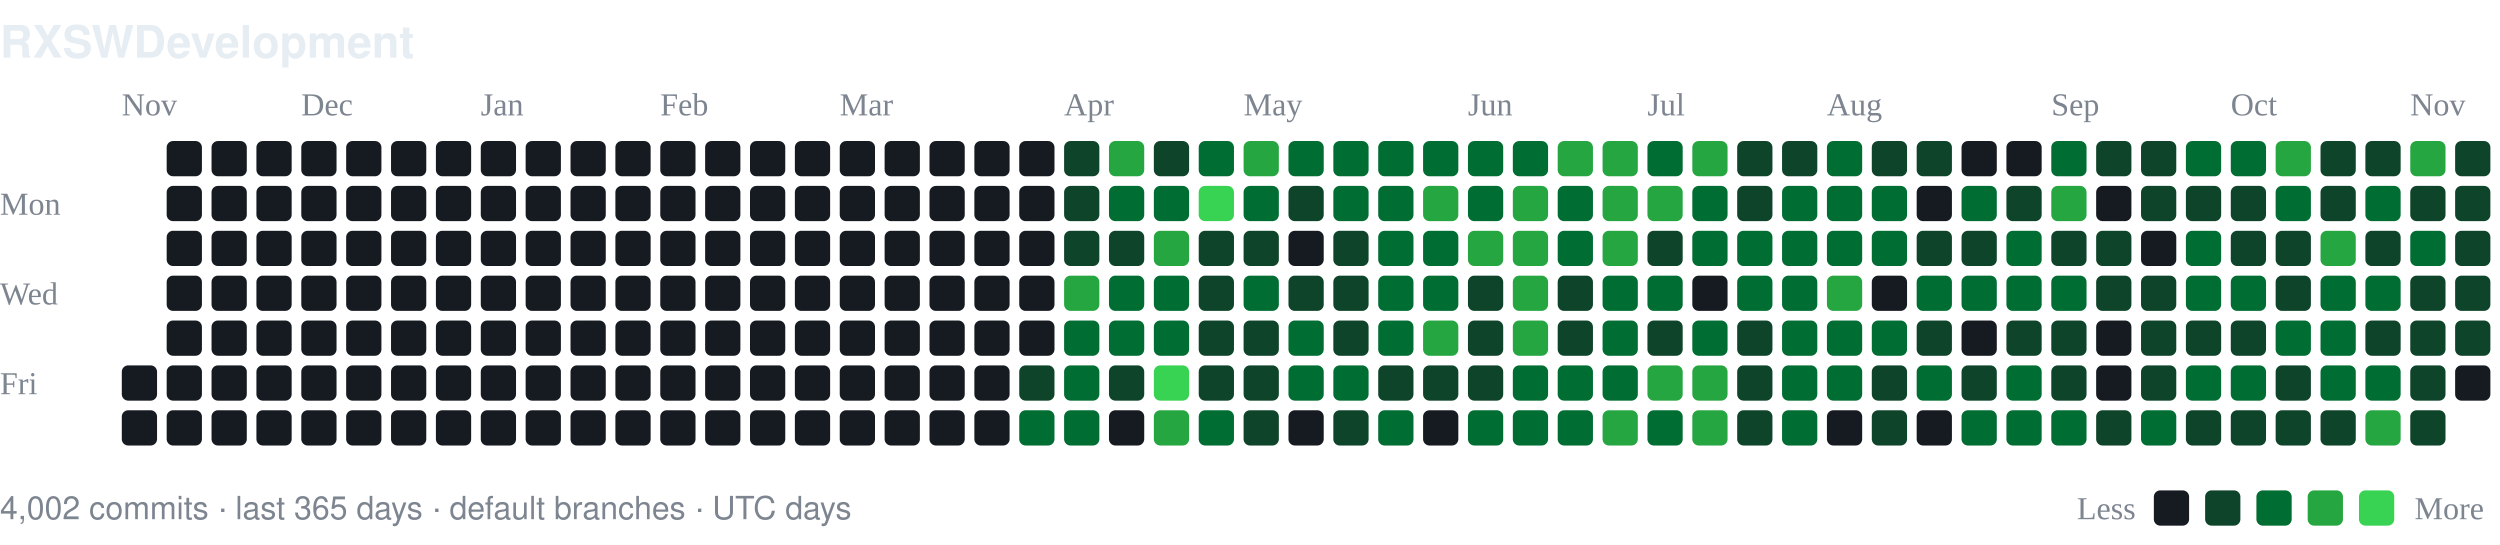
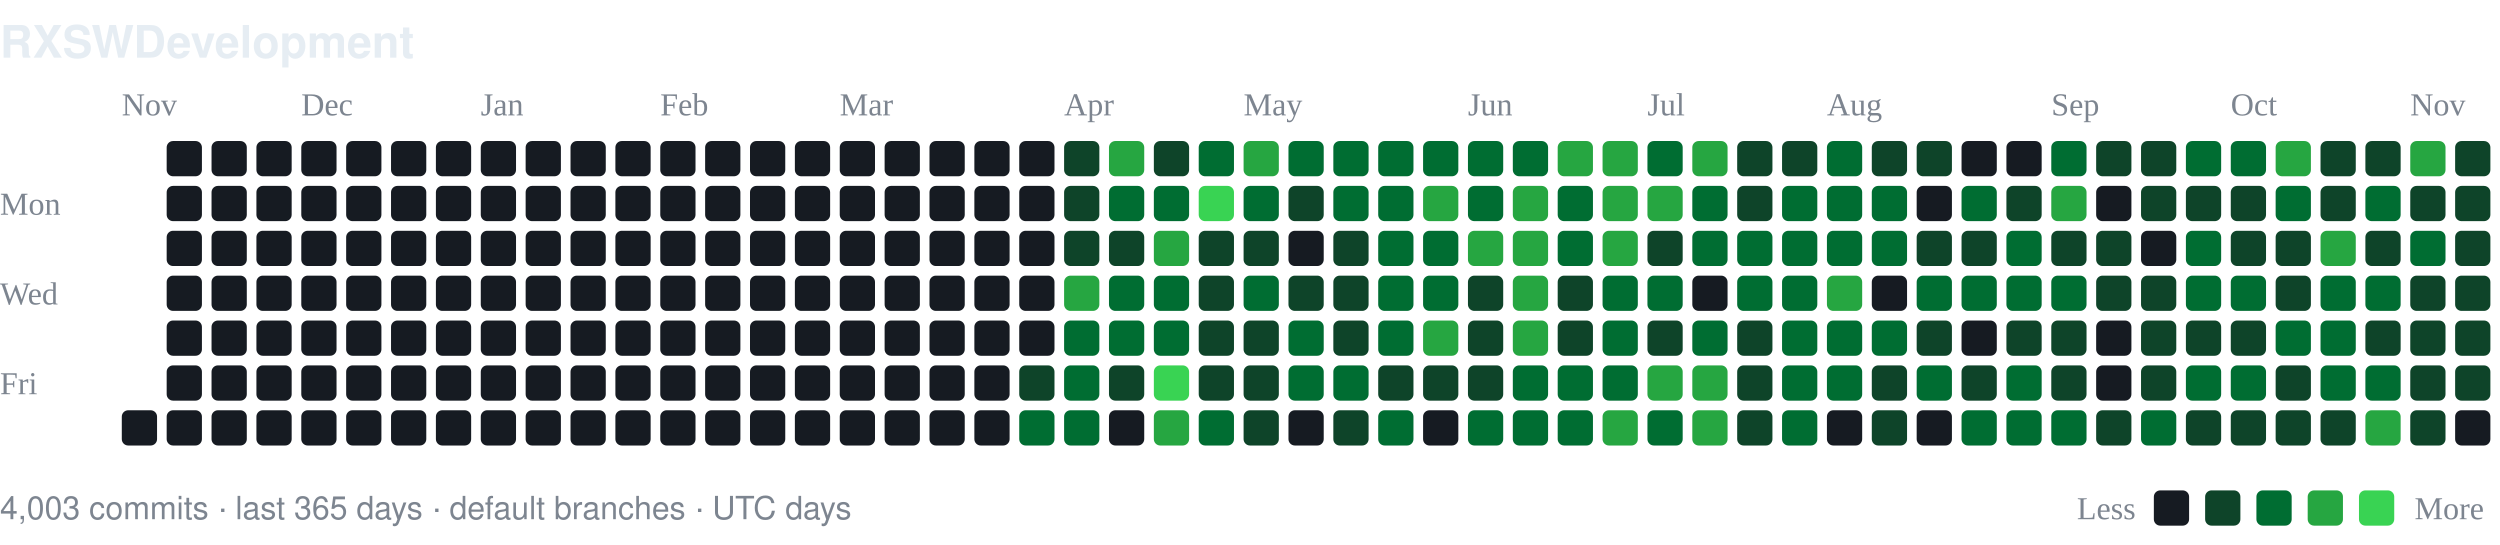
<svg xmlns="http://www.w3.org/2000/svg" width="780" height="170" viewBox="0 0 780 170" role="img">
  <text x="0" y="18" font-size="14" font-weight="600" fill="#e6edf3" font-family="ui-sans-serif,-apple-system,Segoe UI,Helvetica,Arial,sans-serif">RXSWDevelopment</text>
  <text x="0" y="67" font-size="10" fill="#7d8590">Mon</text>
  <text x="0" y="95" font-size="10" fill="#7d8590">Wed</text>
  <text x="0" y="123" font-size="10" fill="#7d8590">Fri</text>
  <text x="38" y="36" font-size="10" fill="#7d8590">Nov</text>
-   <rect x="38" y="114" width="11" height="11" rx="2" fill="#161b22" />
  <rect x="38" y="128" width="11" height="11" rx="2" fill="#161b22" />
  <rect x="52" y="44" width="11" height="11" rx="2" fill="#161b22" />
  <rect x="52" y="58" width="11" height="11" rx="2" fill="#161b22" />
  <rect x="52" y="72" width="11" height="11" rx="2" fill="#161b22" />
  <rect x="52" y="86" width="11" height="11" rx="2" fill="#161b22" />
  <rect x="52" y="100" width="11" height="11" rx="2" fill="#161b22" />
  <rect x="52" y="114" width="11" height="11" rx="2" fill="#161b22" />
  <rect x="52" y="128" width="11" height="11" rx="2" fill="#161b22" />
  <rect x="66" y="44" width="11" height="11" rx="2" fill="#161b22" />
  <rect x="66" y="58" width="11" height="11" rx="2" fill="#161b22" />
  <rect x="66" y="72" width="11" height="11" rx="2" fill="#161b22" />
  <rect x="66" y="86" width="11" height="11" rx="2" fill="#161b22" />
  <rect x="66" y="100" width="11" height="11" rx="2" fill="#161b22" />
  <rect x="66" y="114" width="11" height="11" rx="2" fill="#161b22" />
  <rect x="66" y="128" width="11" height="11" rx="2" fill="#161b22" />
  <rect x="80" y="44" width="11" height="11" rx="2" fill="#161b22" />
  <rect x="80" y="58" width="11" height="11" rx="2" fill="#161b22" />
  <rect x="80" y="72" width="11" height="11" rx="2" fill="#161b22" />
  <rect x="80" y="86" width="11" height="11" rx="2" fill="#161b22" />
  <rect x="80" y="100" width="11" height="11" rx="2" fill="#161b22" />
  <rect x="80" y="114" width="11" height="11" rx="2" fill="#161b22" />
  <rect x="80" y="128" width="11" height="11" rx="2" fill="#161b22" />
  <text x="94" y="36" font-size="10" fill="#7d8590">Dec</text>
  <rect x="94" y="44" width="11" height="11" rx="2" fill="#161b22" />
  <rect x="94" y="58" width="11" height="11" rx="2" fill="#161b22" />
  <rect x="94" y="72" width="11" height="11" rx="2" fill="#161b22" />
  <rect x="94" y="86" width="11" height="11" rx="2" fill="#161b22" />
  <rect x="94" y="100" width="11" height="11" rx="2" fill="#161b22" />
  <rect x="94" y="114" width="11" height="11" rx="2" fill="#161b22" />
  <rect x="94" y="128" width="11" height="11" rx="2" fill="#161b22" />
  <rect x="108" y="44" width="11" height="11" rx="2" fill="#161b22" />
  <rect x="108" y="58" width="11" height="11" rx="2" fill="#161b22" />
  <rect x="108" y="72" width="11" height="11" rx="2" fill="#161b22" />
  <rect x="108" y="86" width="11" height="11" rx="2" fill="#161b22" />
  <rect x="108" y="100" width="11" height="11" rx="2" fill="#161b22" />
  <rect x="108" y="114" width="11" height="11" rx="2" fill="#161b22" />
  <rect x="108" y="128" width="11" height="11" rx="2" fill="#161b22" />
  <rect x="122" y="44" width="11" height="11" rx="2" fill="#161b22" />
  <rect x="122" y="58" width="11" height="11" rx="2" fill="#161b22" />
  <rect x="122" y="72" width="11" height="11" rx="2" fill="#161b22" />
  <rect x="122" y="86" width="11" height="11" rx="2" fill="#161b22" />
  <rect x="122" y="100" width="11" height="11" rx="2" fill="#161b22" />
  <rect x="122" y="114" width="11" height="11" rx="2" fill="#161b22" />
  <rect x="122" y="128" width="11" height="11" rx="2" fill="#161b22" />
  <rect x="136" y="44" width="11" height="11" rx="2" fill="#161b22" />
  <rect x="136" y="58" width="11" height="11" rx="2" fill="#161b22" />
  <rect x="136" y="72" width="11" height="11" rx="2" fill="#161b22" />
  <rect x="136" y="86" width="11" height="11" rx="2" fill="#161b22" />
  <rect x="136" y="100" width="11" height="11" rx="2" fill="#161b22" />
  <rect x="136" y="114" width="11" height="11" rx="2" fill="#161b22" />
  <rect x="136" y="128" width="11" height="11" rx="2" fill="#161b22" />
  <text x="150" y="36" font-size="10" fill="#7d8590">Jan</text>
  <rect x="150" y="44" width="11" height="11" rx="2" fill="#161b22" />
  <rect x="150" y="58" width="11" height="11" rx="2" fill="#161b22" />
  <rect x="150" y="72" width="11" height="11" rx="2" fill="#161b22" />
  <rect x="150" y="86" width="11" height="11" rx="2" fill="#161b22" />
  <rect x="150" y="100" width="11" height="11" rx="2" fill="#161b22" />
  <rect x="150" y="114" width="11" height="11" rx="2" fill="#161b22" />
  <rect x="150" y="128" width="11" height="11" rx="2" fill="#161b22" />
  <rect x="164" y="44" width="11" height="11" rx="2" fill="#161b22" />
  <rect x="164" y="58" width="11" height="11" rx="2" fill="#161b22" />
  <rect x="164" y="72" width="11" height="11" rx="2" fill="#161b22" />
  <rect x="164" y="86" width="11" height="11" rx="2" fill="#161b22" />
  <rect x="164" y="100" width="11" height="11" rx="2" fill="#161b22" />
  <rect x="164" y="114" width="11" height="11" rx="2" fill="#161b22" />
  <rect x="164" y="128" width="11" height="11" rx="2" fill="#161b22" />
  <rect x="178" y="44" width="11" height="11" rx="2" fill="#161b22" />
  <rect x="178" y="58" width="11" height="11" rx="2" fill="#161b22" />
  <rect x="178" y="72" width="11" height="11" rx="2" fill="#161b22" />
  <rect x="178" y="86" width="11" height="11" rx="2" fill="#161b22" />
  <rect x="178" y="100" width="11" height="11" rx="2" fill="#161b22" />
  <rect x="178" y="114" width="11" height="11" rx="2" fill="#161b22" />
  <rect x="178" y="128" width="11" height="11" rx="2" fill="#161b22" />
  <rect x="192" y="44" width="11" height="11" rx="2" fill="#161b22" />
  <rect x="192" y="58" width="11" height="11" rx="2" fill="#161b22" />
  <rect x="192" y="72" width="11" height="11" rx="2" fill="#161b22" />
  <rect x="192" y="86" width="11" height="11" rx="2" fill="#161b22" />
  <rect x="192" y="100" width="11" height="11" rx="2" fill="#161b22" />
  <rect x="192" y="114" width="11" height="11" rx="2" fill="#161b22" />
  <rect x="192" y="128" width="11" height="11" rx="2" fill="#161b22" />
  <text x="206" y="36" font-size="10" fill="#7d8590">Feb</text>
  <rect x="206" y="44" width="11" height="11" rx="2" fill="#161b22" />
  <rect x="206" y="58" width="11" height="11" rx="2" fill="#161b22" />
  <rect x="206" y="72" width="11" height="11" rx="2" fill="#161b22" />
  <rect x="206" y="86" width="11" height="11" rx="2" fill="#161b22" />
  <rect x="206" y="100" width="11" height="11" rx="2" fill="#161b22" />
  <rect x="206" y="114" width="11" height="11" rx="2" fill="#161b22" />
  <rect x="206" y="128" width="11" height="11" rx="2" fill="#161b22" />
  <rect x="220" y="44" width="11" height="11" rx="2" fill="#161b22" />
  <rect x="220" y="58" width="11" height="11" rx="2" fill="#161b22" />
  <rect x="220" y="72" width="11" height="11" rx="2" fill="#161b22" />
  <rect x="220" y="86" width="11" height="11" rx="2" fill="#161b22" />
  <rect x="220" y="100" width="11" height="11" rx="2" fill="#161b22" />
  <rect x="220" y="114" width="11" height="11" rx="2" fill="#161b22" />
  <rect x="220" y="128" width="11" height="11" rx="2" fill="#161b22" />
  <rect x="234" y="44" width="11" height="11" rx="2" fill="#161b22" />
  <rect x="234" y="58" width="11" height="11" rx="2" fill="#161b22" />
  <rect x="234" y="72" width="11" height="11" rx="2" fill="#161b22" />
  <rect x="234" y="86" width="11" height="11" rx="2" fill="#161b22" />
  <rect x="234" y="100" width="11" height="11" rx="2" fill="#161b22" />
  <rect x="234" y="114" width="11" height="11" rx="2" fill="#161b22" />
  <rect x="234" y="128" width="11" height="11" rx="2" fill="#161b22" />
  <rect x="248" y="44" width="11" height="11" rx="2" fill="#161b22" />
  <rect x="248" y="58" width="11" height="11" rx="2" fill="#161b22" />
  <rect x="248" y="72" width="11" height="11" rx="2" fill="#161b22" />
  <rect x="248" y="86" width="11" height="11" rx="2" fill="#161b22" />
  <rect x="248" y="100" width="11" height="11" rx="2" fill="#161b22" />
  <rect x="248" y="114" width="11" height="11" rx="2" fill="#161b22" />
  <rect x="248" y="128" width="11" height="11" rx="2" fill="#161b22" />
  <text x="262" y="36" font-size="10" fill="#7d8590">Mar</text>
  <rect x="262" y="44" width="11" height="11" rx="2" fill="#161b22" />
  <rect x="262" y="58" width="11" height="11" rx="2" fill="#161b22" />
  <rect x="262" y="72" width="11" height="11" rx="2" fill="#161b22" />
  <rect x="262" y="86" width="11" height="11" rx="2" fill="#161b22" />
  <rect x="262" y="100" width="11" height="11" rx="2" fill="#161b22" />
  <rect x="262" y="114" width="11" height="11" rx="2" fill="#161b22" />
  <rect x="262" y="128" width="11" height="11" rx="2" fill="#161b22" />
  <rect x="276" y="44" width="11" height="11" rx="2" fill="#161b22" />
  <rect x="276" y="58" width="11" height="11" rx="2" fill="#161b22" />
  <rect x="276" y="72" width="11" height="11" rx="2" fill="#161b22" />
  <rect x="276" y="86" width="11" height="11" rx="2" fill="#161b22" />
  <rect x="276" y="100" width="11" height="11" rx="2" fill="#161b22" />
  <rect x="276" y="114" width="11" height="11" rx="2" fill="#161b22" />
  <rect x="276" y="128" width="11" height="11" rx="2" fill="#161b22" />
  <rect x="290" y="44" width="11" height="11" rx="2" fill="#161b22" />
  <rect x="290" y="58" width="11" height="11" rx="2" fill="#161b22" />
  <rect x="290" y="72" width="11" height="11" rx="2" fill="#161b22" />
  <rect x="290" y="86" width="11" height="11" rx="2" fill="#161b22" />
  <rect x="290" y="100" width="11" height="11" rx="2" fill="#161b22" />
  <rect x="290" y="114" width="11" height="11" rx="2" fill="#161b22" />
  <rect x="290" y="128" width="11" height="11" rx="2" fill="#161b22" />
  <rect x="304" y="44" width="11" height="11" rx="2" fill="#161b22" />
  <rect x="304" y="58" width="11" height="11" rx="2" fill="#161b22" />
  <rect x="304" y="72" width="11" height="11" rx="2" fill="#161b22" />
  <rect x="304" y="86" width="11" height="11" rx="2" fill="#161b22" />
  <rect x="304" y="100" width="11" height="11" rx="2" fill="#161b22" />
  <rect x="304" y="114" width="11" height="11" rx="2" fill="#161b22" />
  <rect x="304" y="128" width="11" height="11" rx="2" fill="#161b22" />
  <rect x="318" y="44" width="11" height="11" rx="2" fill="#161b22" />
  <rect x="318" y="58" width="11" height="11" rx="2" fill="#161b22" />
  <rect x="318" y="72" width="11" height="11" rx="2" fill="#161b22" />
  <rect x="318" y="86" width="11" height="11" rx="2" fill="#161b22" />
  <rect x="318" y="100" width="11" height="11" rx="2" fill="#161b22" />
  <rect x="318" y="114" width="11" height="11" rx="2" fill="#0e4429" />
  <rect x="318" y="128" width="11" height="11" rx="2" fill="#006d32" />
  <text x="332" y="36" font-size="10" fill="#7d8590">Apr</text>
  <rect x="332" y="44" width="11" height="11" rx="2" fill="#0e4429" />
  <rect x="332" y="58" width="11" height="11" rx="2" fill="#0e4429" />
  <rect x="332" y="72" width="11" height="11" rx="2" fill="#0e4429" />
  <rect x="332" y="86" width="11" height="11" rx="2" fill="#26a641" />
  <rect x="332" y="100" width="11" height="11" rx="2" fill="#006d32" />
  <rect x="332" y="114" width="11" height="11" rx="2" fill="#006d32" />
  <rect x="332" y="128" width="11" height="11" rx="2" fill="#006d32" />
  <rect x="346" y="44" width="11" height="11" rx="2" fill="#26a641" />
  <rect x="346" y="58" width="11" height="11" rx="2" fill="#006d32" />
  <rect x="346" y="72" width="11" height="11" rx="2" fill="#0e4429" />
  <rect x="346" y="86" width="11" height="11" rx="2" fill="#006d32" />
  <rect x="346" y="100" width="11" height="11" rx="2" fill="#006d32" />
  <rect x="346" y="114" width="11" height="11" rx="2" fill="#0e4429" />
  <rect x="346" y="128" width="11" height="11" rx="2" fill="#161b22" />
  <rect x="360" y="44" width="11" height="11" rx="2" fill="#0e4429" />
  <rect x="360" y="58" width="11" height="11" rx="2" fill="#006d32" />
  <rect x="360" y="72" width="11" height="11" rx="2" fill="#26a641" />
  <rect x="360" y="86" width="11" height="11" rx="2" fill="#006d32" />
  <rect x="360" y="100" width="11" height="11" rx="2" fill="#006d32" />
  <rect x="360" y="114" width="11" height="11" rx="2" fill="#39d353" />
  <rect x="360" y="128" width="11" height="11" rx="2" fill="#26a641" />
  <rect x="374" y="44" width="11" height="11" rx="2" fill="#006d32" />
  <rect x="374" y="58" width="11" height="11" rx="2" fill="#39d353" />
  <rect x="374" y="72" width="11" height="11" rx="2" fill="#0e4429" />
  <rect x="374" y="86" width="11" height="11" rx="2" fill="#0e4429" />
  <rect x="374" y="100" width="11" height="11" rx="2" fill="#0e4429" />
  <rect x="374" y="114" width="11" height="11" rx="2" fill="#0e4429" />
  <rect x="374" y="128" width="11" height="11" rx="2" fill="#006d32" />
  <text x="388" y="36" font-size="10" fill="#7d8590">May</text>
  <rect x="388" y="44" width="11" height="11" rx="2" fill="#26a641" />
  <rect x="388" y="58" width="11" height="11" rx="2" fill="#006d32" />
  <rect x="388" y="72" width="11" height="11" rx="2" fill="#0e4429" />
  <rect x="388" y="86" width="11" height="11" rx="2" fill="#006d32" />
  <rect x="388" y="100" width="11" height="11" rx="2" fill="#0e4429" />
  <rect x="388" y="114" width="11" height="11" rx="2" fill="#0e4429" />
  <rect x="388" y="128" width="11" height="11" rx="2" fill="#0e4429" />
  <rect x="402" y="44" width="11" height="11" rx="2" fill="#006d32" />
  <rect x="402" y="58" width="11" height="11" rx="2" fill="#0e4429" />
  <rect x="402" y="72" width="11" height="11" rx="2" fill="#161b22" />
  <rect x="402" y="86" width="11" height="11" rx="2" fill="#0e4429" />
  <rect x="402" y="100" width="11" height="11" rx="2" fill="#006d32" />
  <rect x="402" y="114" width="11" height="11" rx="2" fill="#006d32" />
  <rect x="402" y="128" width="11" height="11" rx="2" fill="#161b22" />
  <rect x="416" y="44" width="11" height="11" rx="2" fill="#006d32" />
  <rect x="416" y="58" width="11" height="11" rx="2" fill="#006d32" />
  <rect x="416" y="72" width="11" height="11" rx="2" fill="#0e4429" />
  <rect x="416" y="86" width="11" height="11" rx="2" fill="#0e4429" />
  <rect x="416" y="100" width="11" height="11" rx="2" fill="#0e4429" />
  <rect x="416" y="114" width="11" height="11" rx="2" fill="#006d32" />
  <rect x="416" y="128" width="11" height="11" rx="2" fill="#0e4429" />
  <rect x="430" y="44" width="11" height="11" rx="2" fill="#006d32" />
  <rect x="430" y="58" width="11" height="11" rx="2" fill="#006d32" />
  <rect x="430" y="72" width="11" height="11" rx="2" fill="#006d32" />
  <rect x="430" y="86" width="11" height="11" rx="2" fill="#006d32" />
  <rect x="430" y="100" width="11" height="11" rx="2" fill="#006d32" />
  <rect x="430" y="114" width="11" height="11" rx="2" fill="#0e4429" />
  <rect x="430" y="128" width="11" height="11" rx="2" fill="#006d32" />
  <rect x="444" y="44" width="11" height="11" rx="2" fill="#006d32" />
  <rect x="444" y="58" width="11" height="11" rx="2" fill="#26a641" />
  <rect x="444" y="72" width="11" height="11" rx="2" fill="#006d32" />
  <rect x="444" y="86" width="11" height="11" rx="2" fill="#006d32" />
  <rect x="444" y="100" width="11" height="11" rx="2" fill="#26a641" />
  <rect x="444" y="114" width="11" height="11" rx="2" fill="#0e4429" />
  <rect x="444" y="128" width="11" height="11" rx="2" fill="#161b22" />
  <text x="458" y="36" font-size="10" fill="#7d8590">Jun</text>
  <rect x="458" y="44" width="11" height="11" rx="2" fill="#006d32" />
  <rect x="458" y="58" width="11" height="11" rx="2" fill="#006d32" />
  <rect x="458" y="72" width="11" height="11" rx="2" fill="#26a641" />
  <rect x="458" y="86" width="11" height="11" rx="2" fill="#0e4429" />
  <rect x="458" y="100" width="11" height="11" rx="2" fill="#0e4429" />
  <rect x="458" y="114" width="11" height="11" rx="2" fill="#0e4429" />
  <rect x="458" y="128" width="11" height="11" rx="2" fill="#006d32" />
  <rect x="472" y="44" width="11" height="11" rx="2" fill="#006d32" />
  <rect x="472" y="58" width="11" height="11" rx="2" fill="#26a641" />
  <rect x="472" y="72" width="11" height="11" rx="2" fill="#26a641" />
  <rect x="472" y="86" width="11" height="11" rx="2" fill="#26a641" />
  <rect x="472" y="100" width="11" height="11" rx="2" fill="#26a641" />
  <rect x="472" y="114" width="11" height="11" rx="2" fill="#006d32" />
  <rect x="472" y="128" width="11" height="11" rx="2" fill="#006d32" />
  <rect x="486" y="44" width="11" height="11" rx="2" fill="#26a641" />
  <rect x="486" y="58" width="11" height="11" rx="2" fill="#006d32" />
  <rect x="486" y="72" width="11" height="11" rx="2" fill="#006d32" />
  <rect x="486" y="86" width="11" height="11" rx="2" fill="#0e4429" />
  <rect x="486" y="100" width="11" height="11" rx="2" fill="#0e4429" />
  <rect x="486" y="114" width="11" height="11" rx="2" fill="#006d32" />
  <rect x="486" y="128" width="11" height="11" rx="2" fill="#006d32" />
  <rect x="500" y="44" width="11" height="11" rx="2" fill="#26a641" />
  <rect x="500" y="58" width="11" height="11" rx="2" fill="#26a641" />
  <rect x="500" y="72" width="11" height="11" rx="2" fill="#26a641" />
  <rect x="500" y="86" width="11" height="11" rx="2" fill="#006d32" />
  <rect x="500" y="100" width="11" height="11" rx="2" fill="#006d32" />
  <rect x="500" y="114" width="11" height="11" rx="2" fill="#006d32" />
  <rect x="500" y="128" width="11" height="11" rx="2" fill="#26a641" />
  <text x="514" y="36" font-size="10" fill="#7d8590">Jul</text>
  <rect x="514" y="44" width="11" height="11" rx="2" fill="#006d32" />
  <rect x="514" y="58" width="11" height="11" rx="2" fill="#26a641" />
  <rect x="514" y="72" width="11" height="11" rx="2" fill="#0e4429" />
  <rect x="514" y="86" width="11" height="11" rx="2" fill="#006d32" />
  <rect x="514" y="100" width="11" height="11" rx="2" fill="#0e4429" />
  <rect x="514" y="114" width="11" height="11" rx="2" fill="#26a641" />
  <rect x="514" y="128" width="11" height="11" rx="2" fill="#006d32" />
  <rect x="528" y="44" width="11" height="11" rx="2" fill="#26a641" />
  <rect x="528" y="58" width="11" height="11" rx="2" fill="#006d32" />
  <rect x="528" y="72" width="11" height="11" rx="2" fill="#006d32" />
  <rect x="528" y="86" width="11" height="11" rx="2" fill="#161b22" />
  <rect x="528" y="100" width="11" height="11" rx="2" fill="#006d32" />
  <rect x="528" y="114" width="11" height="11" rx="2" fill="#26a641" />
  <rect x="528" y="128" width="11" height="11" rx="2" fill="#26a641" />
  <rect x="542" y="44" width="11" height="11" rx="2" fill="#0e4429" />
  <rect x="542" y="58" width="11" height="11" rx="2" fill="#0e4429" />
  <rect x="542" y="72" width="11" height="11" rx="2" fill="#006d32" />
  <rect x="542" y="86" width="11" height="11" rx="2" fill="#006d32" />
  <rect x="542" y="100" width="11" height="11" rx="2" fill="#0e4429" />
  <rect x="542" y="114" width="11" height="11" rx="2" fill="#0e4429" />
  <rect x="542" y="128" width="11" height="11" rx="2" fill="#0e4429" />
  <rect x="556" y="44" width="11" height="11" rx="2" fill="#0e4429" />
  <rect x="556" y="58" width="11" height="11" rx="2" fill="#006d32" />
  <rect x="556" y="72" width="11" height="11" rx="2" fill="#006d32" />
  <rect x="556" y="86" width="11" height="11" rx="2" fill="#006d32" />
  <rect x="556" y="100" width="11" height="11" rx="2" fill="#006d32" />
  <rect x="556" y="114" width="11" height="11" rx="2" fill="#006d32" />
  <rect x="556" y="128" width="11" height="11" rx="2" fill="#006d32" />
  <text x="570" y="36" font-size="10" fill="#7d8590">Aug</text>
  <rect x="570" y="44" width="11" height="11" rx="2" fill="#006d32" />
  <rect x="570" y="58" width="11" height="11" rx="2" fill="#006d32" />
  <rect x="570" y="72" width="11" height="11" rx="2" fill="#006d32" />
  <rect x="570" y="86" width="11" height="11" rx="2" fill="#26a641" />
  <rect x="570" y="100" width="11" height="11" rx="2" fill="#006d32" />
  <rect x="570" y="114" width="11" height="11" rx="2" fill="#006d32" />
  <rect x="570" y="128" width="11" height="11" rx="2" fill="#161b22" />
  <rect x="584" y="44" width="11" height="11" rx="2" fill="#0e4429" />
  <rect x="584" y="58" width="11" height="11" rx="2" fill="#006d32" />
  <rect x="584" y="72" width="11" height="11" rx="2" fill="#006d32" />
  <rect x="584" y="86" width="11" height="11" rx="2" fill="#161b22" />
  <rect x="584" y="100" width="11" height="11" rx="2" fill="#006d32" />
  <rect x="584" y="114" width="11" height="11" rx="2" fill="#0e4429" />
  <rect x="584" y="128" width="11" height="11" rx="2" fill="#0e4429" />
  <rect x="598" y="44" width="11" height="11" rx="2" fill="#0e4429" />
  <rect x="598" y="58" width="11" height="11" rx="2" fill="#161b22" />
  <rect x="598" y="72" width="11" height="11" rx="2" fill="#0e4429" />
  <rect x="598" y="86" width="11" height="11" rx="2" fill="#006d32" />
  <rect x="598" y="100" width="11" height="11" rx="2" fill="#0e4429" />
  <rect x="598" y="114" width="11" height="11" rx="2" fill="#006d32" />
  <rect x="598" y="128" width="11" height="11" rx="2" fill="#161b22" />
  <rect x="612" y="44" width="11" height="11" rx="2" fill="#161b22" />
  <rect x="612" y="58" width="11" height="11" rx="2" fill="#006d32" />
  <rect x="612" y="72" width="11" height="11" rx="2" fill="#0e4429" />
  <rect x="612" y="86" width="11" height="11" rx="2" fill="#006d32" />
  <rect x="612" y="100" width="11" height="11" rx="2" fill="#161b22" />
  <rect x="612" y="114" width="11" height="11" rx="2" fill="#0e4429" />
  <rect x="612" y="128" width="11" height="11" rx="2" fill="#006d32" />
  <rect x="626" y="44" width="11" height="11" rx="2" fill="#161b22" />
  <rect x="626" y="58" width="11" height="11" rx="2" fill="#0e4429" />
  <rect x="626" y="72" width="11" height="11" rx="2" fill="#006d32" />
  <rect x="626" y="86" width="11" height="11" rx="2" fill="#006d32" />
  <rect x="626" y="100" width="11" height="11" rx="2" fill="#0e4429" />
  <rect x="626" y="114" width="11" height="11" rx="2" fill="#006d32" />
  <rect x="626" y="128" width="11" height="11" rx="2" fill="#006d32" />
  <text x="640" y="36" font-size="10" fill="#7d8590">Sep</text>
  <rect x="640" y="44" width="11" height="11" rx="2" fill="#006d32" />
  <rect x="640" y="58" width="11" height="11" rx="2" fill="#26a641" />
  <rect x="640" y="72" width="11" height="11" rx="2" fill="#0e4429" />
  <rect x="640" y="86" width="11" height="11" rx="2" fill="#006d32" />
  <rect x="640" y="100" width="11" height="11" rx="2" fill="#0e4429" />
  <rect x="640" y="114" width="11" height="11" rx="2" fill="#0e4429" />
  <rect x="640" y="128" width="11" height="11" rx="2" fill="#006d32" />
  <rect x="654" y="44" width="11" height="11" rx="2" fill="#0e4429" />
  <rect x="654" y="58" width="11" height="11" rx="2" fill="#161b22" />
  <rect x="654" y="72" width="11" height="11" rx="2" fill="#0e4429" />
  <rect x="654" y="86" width="11" height="11" rx="2" fill="#0e4429" />
  <rect x="654" y="100" width="11" height="11" rx="2" fill="#161b22" />
  <rect x="654" y="114" width="11" height="11" rx="2" fill="#161b22" />
  <rect x="654" y="128" width="11" height="11" rx="2" fill="#0e4429" />
  <rect x="668" y="44" width="11" height="11" rx="2" fill="#0e4429" />
  <rect x="668" y="58" width="11" height="11" rx="2" fill="#0e4429" />
  <rect x="668" y="72" width="11" height="11" rx="2" fill="#161b22" />
  <rect x="668" y="86" width="11" height="11" rx="2" fill="#0e4429" />
  <rect x="668" y="100" width="11" height="11" rx="2" fill="#0e4429" />
  <rect x="668" y="114" width="11" height="11" rx="2" fill="#0e4429" />
  <rect x="668" y="128" width="11" height="11" rx="2" fill="#006d32" />
  <rect x="682" y="44" width="11" height="11" rx="2" fill="#006d32" />
  <rect x="682" y="58" width="11" height="11" rx="2" fill="#0e4429" />
  <rect x="682" y="72" width="11" height="11" rx="2" fill="#006d32" />
  <rect x="682" y="86" width="11" height="11" rx="2" fill="#006d32" />
  <rect x="682" y="100" width="11" height="11" rx="2" fill="#0e4429" />
  <rect x="682" y="114" width="11" height="11" rx="2" fill="#006d32" />
  <rect x="682" y="128" width="11" height="11" rx="2" fill="#0e4429" />
  <text x="696" y="36" font-size="10" fill="#7d8590">Oct</text>
  <rect x="696" y="44" width="11" height="11" rx="2" fill="#006d32" />
  <rect x="696" y="58" width="11" height="11" rx="2" fill="#0e4429" />
  <rect x="696" y="72" width="11" height="11" rx="2" fill="#0e4429" />
  <rect x="696" y="86" width="11" height="11" rx="2" fill="#006d32" />
  <rect x="696" y="100" width="11" height="11" rx="2" fill="#0e4429" />
  <rect x="696" y="114" width="11" height="11" rx="2" fill="#006d32" />
  <rect x="696" y="128" width="11" height="11" rx="2" fill="#0e4429" />
  <rect x="710" y="44" width="11" height="11" rx="2" fill="#26a641" />
  <rect x="710" y="58" width="11" height="11" rx="2" fill="#006d32" />
  <rect x="710" y="72" width="11" height="11" rx="2" fill="#0e4429" />
  <rect x="710" y="86" width="11" height="11" rx="2" fill="#0e4429" />
  <rect x="710" y="100" width="11" height="11" rx="2" fill="#006d32" />
  <rect x="710" y="114" width="11" height="11" rx="2" fill="#0e4429" />
  <rect x="710" y="128" width="11" height="11" rx="2" fill="#0e4429" />
  <rect x="724" y="44" width="11" height="11" rx="2" fill="#0e4429" />
  <rect x="724" y="58" width="11" height="11" rx="2" fill="#0e4429" />
  <rect x="724" y="72" width="11" height="11" rx="2" fill="#26a641" />
  <rect x="724" y="86" width="11" height="11" rx="2" fill="#006d32" />
  <rect x="724" y="100" width="11" height="11" rx="2" fill="#006d32" />
  <rect x="724" y="114" width="11" height="11" rx="2" fill="#006d32" />
  <rect x="724" y="128" width="11" height="11" rx="2" fill="#0e4429" />
  <rect x="738" y="44" width="11" height="11" rx="2" fill="#0e4429" />
  <rect x="738" y="58" width="11" height="11" rx="2" fill="#006d32" />
  <rect x="738" y="72" width="11" height="11" rx="2" fill="#0e4429" />
  <rect x="738" y="86" width="11" height="11" rx="2" fill="#006d32" />
  <rect x="738" y="100" width="11" height="11" rx="2" fill="#0e4429" />
  <rect x="738" y="114" width="11" height="11" rx="2" fill="#006d32" />
  <rect x="738" y="128" width="11" height="11" rx="2" fill="#26a641" />
  <text x="752" y="36" font-size="10" fill="#7d8590">Nov</text>
  <rect x="752" y="44" width="11" height="11" rx="2" fill="#26a641" />
  <rect x="752" y="58" width="11" height="11" rx="2" fill="#0e4429" />
  <rect x="752" y="72" width="11" height="11" rx="2" fill="#006d32" />
  <rect x="752" y="86" width="11" height="11" rx="2" fill="#0e4429" />
  <rect x="752" y="100" width="11" height="11" rx="2" fill="#0e4429" />
  <rect x="752" y="114" width="11" height="11" rx="2" fill="#0e4429" />
  <rect x="752" y="128" width="11" height="11" rx="2" fill="#0e4429" />
  <rect x="766" y="44" width="11" height="11" rx="2" fill="#0e4429" />
  <rect x="766" y="58" width="11" height="11" rx="2" fill="#0e4429" />
  <rect x="766" y="72" width="11" height="11" rx="2" fill="#0e4429" />
  <rect x="766" y="86" width="11" height="11" rx="2" fill="#0e4429" />
  <rect x="766" y="100" width="11" height="11" rx="2" fill="#0e4429" />
-   <rect x="766" y="114" width="11" height="11" rx="2" fill="#161b22" />
+   <rect x="766" y="114" width="11" height="11" rx="2" fill="#0e4429" />
+   <rect x="766" y="128" width="11" height="11" rx="2" fill="#161b22" />
  <text x="648" y="162" font-size="10" fill="#7d8590">Less</text>
  <rect x="672" y="153" width="11" height="11" rx="2" fill="#161b22" />
  <rect x="688" y="153" width="11" height="11" rx="2" fill="#0e4429" />
  <rect x="704" y="153" width="11" height="11" rx="2" fill="#006d32" />
  <rect x="720" y="153" width="11" height="11" rx="2" fill="#26a641" />
  <rect x="736" y="153" width="11" height="11" rx="2" fill="#39d353" />
  <text x="775" y="162" font-size="10" fill="#7d8590" text-anchor="end">More</text>
-   <text x="0" y="162" font-size="10" fill="#7d8590" font-family="ui-sans-serif,-apple-system,Segoe UI,Helvetica,Arial,sans-serif">4,002 commits · last 365 days · default branches · UTC days</text>
+   <text x="0" y="162" font-size="10" fill="#7d8590" font-family="ui-sans-serif,-apple-system,Segoe UI,Helvetica,Arial,sans-serif">4,003 commits · last 365 days · default branches · UTC days</text>
</svg>
